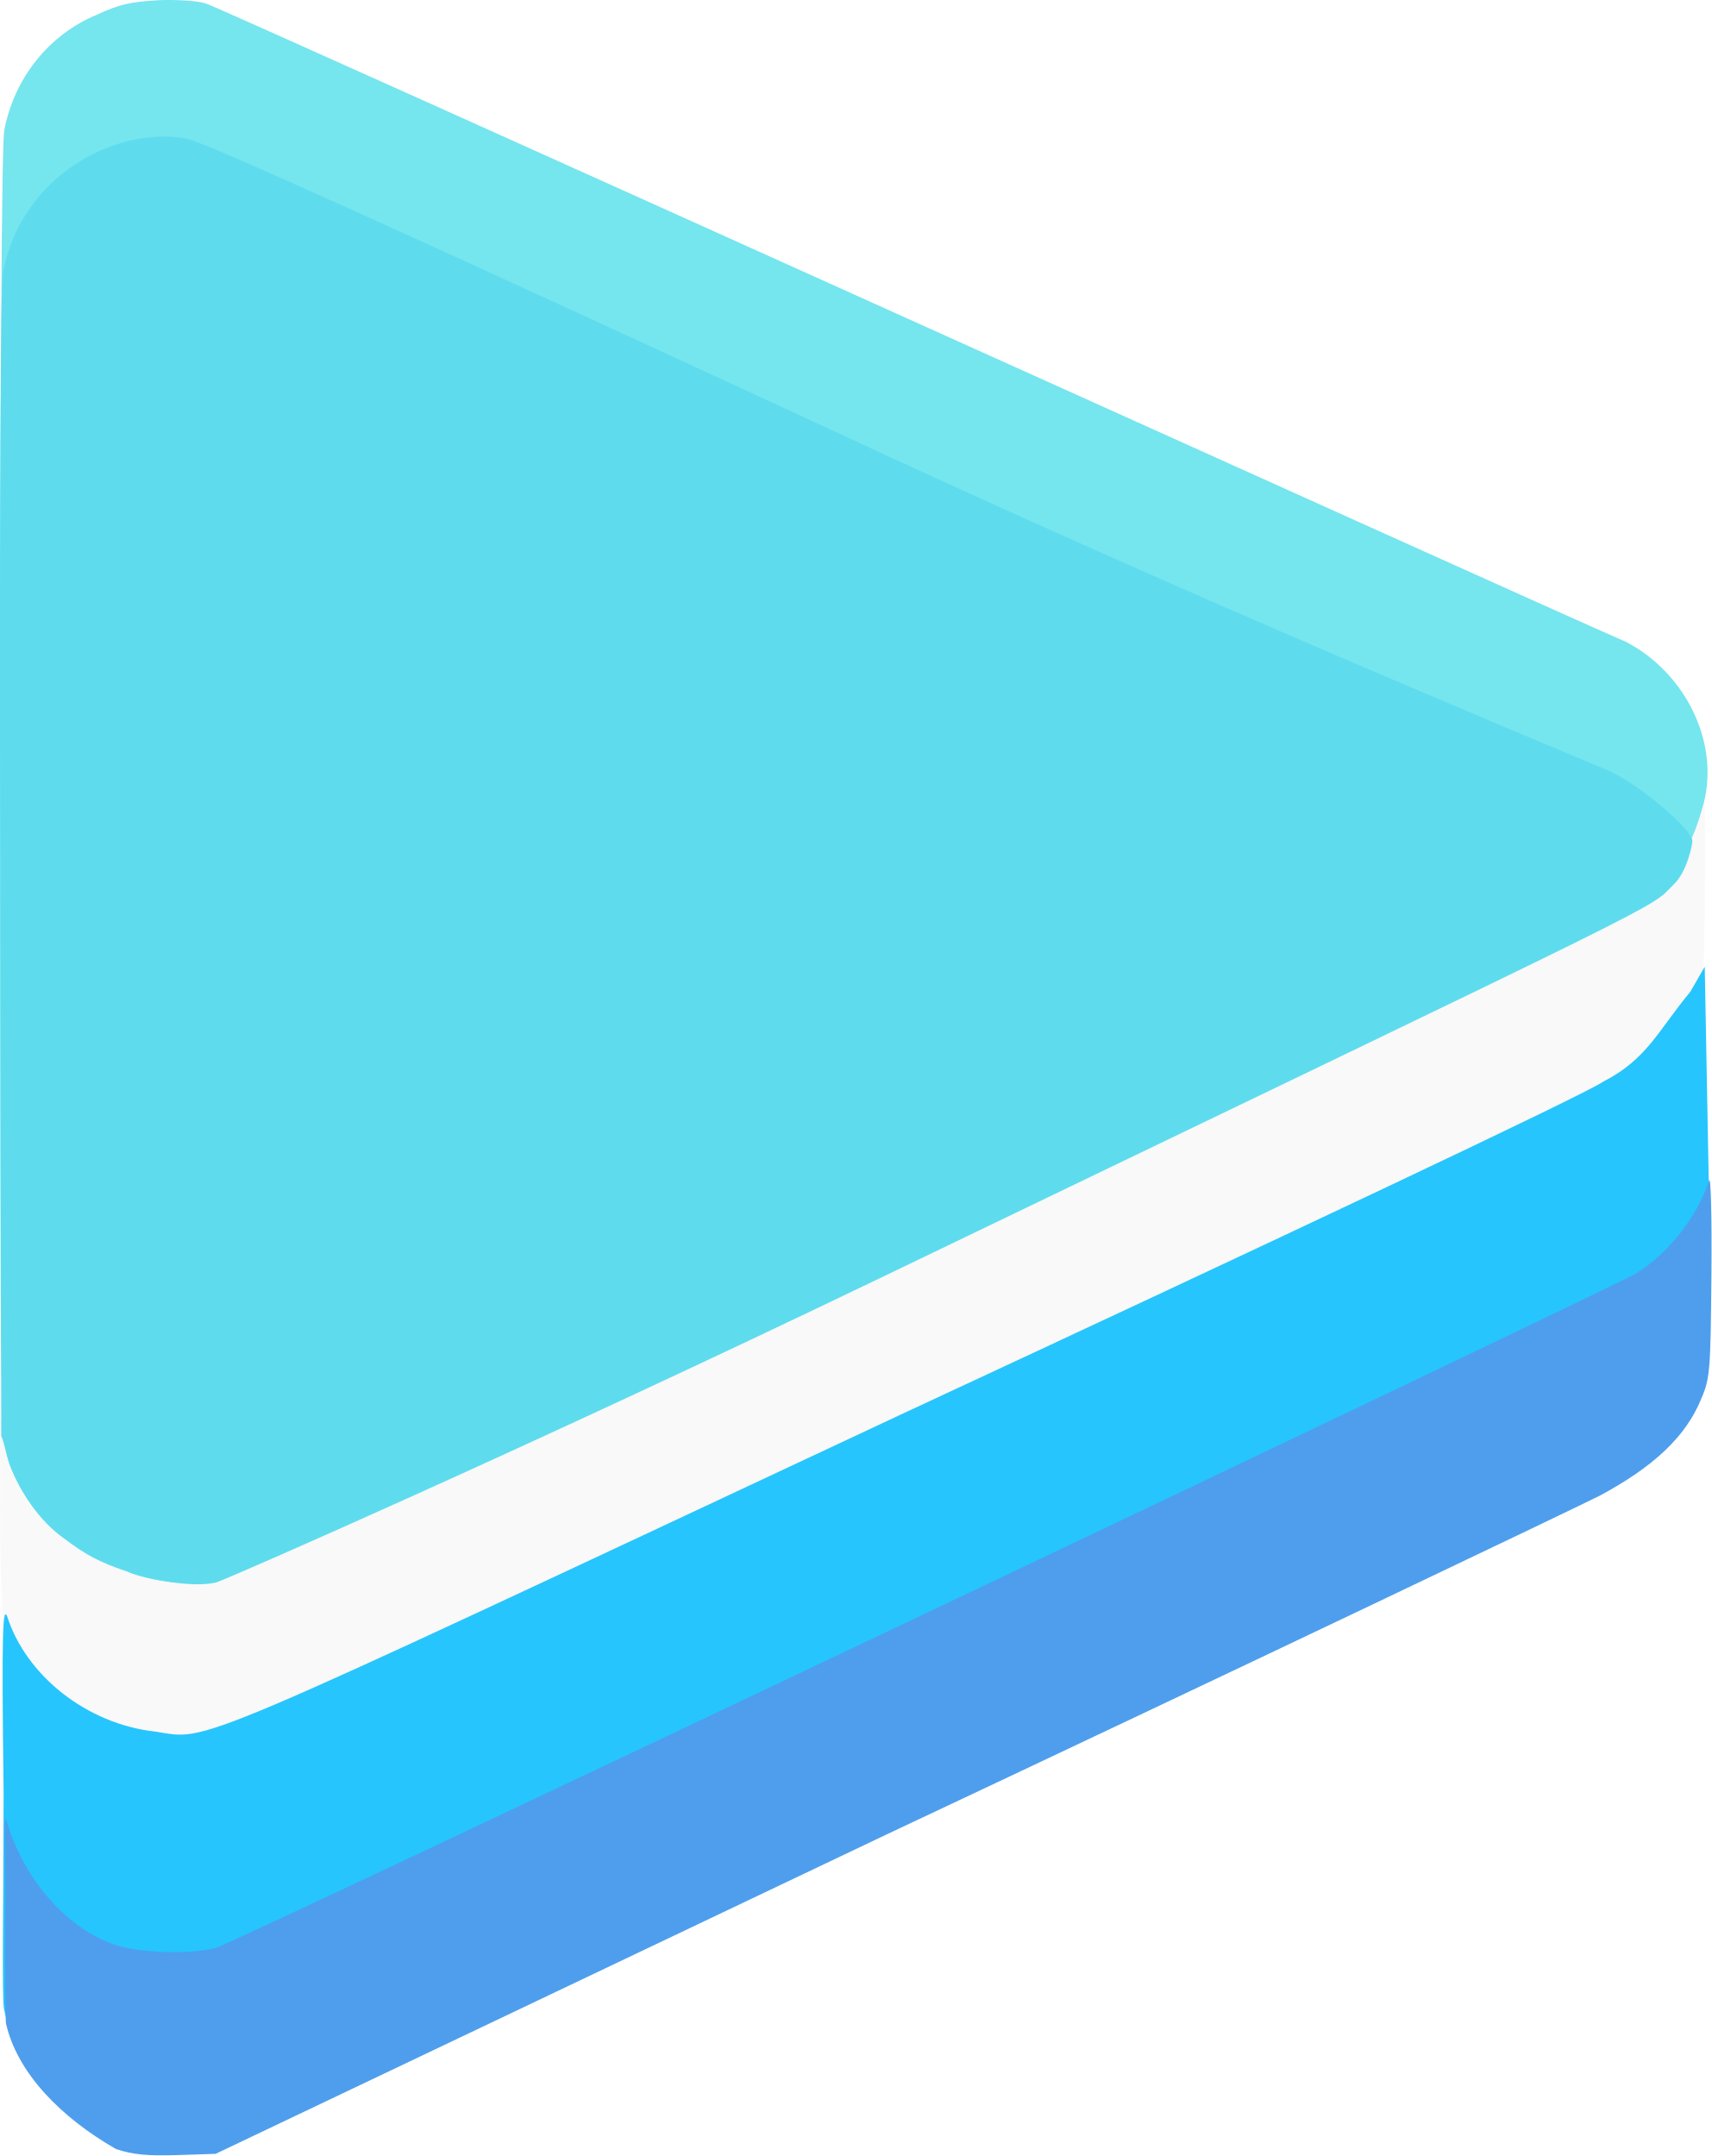
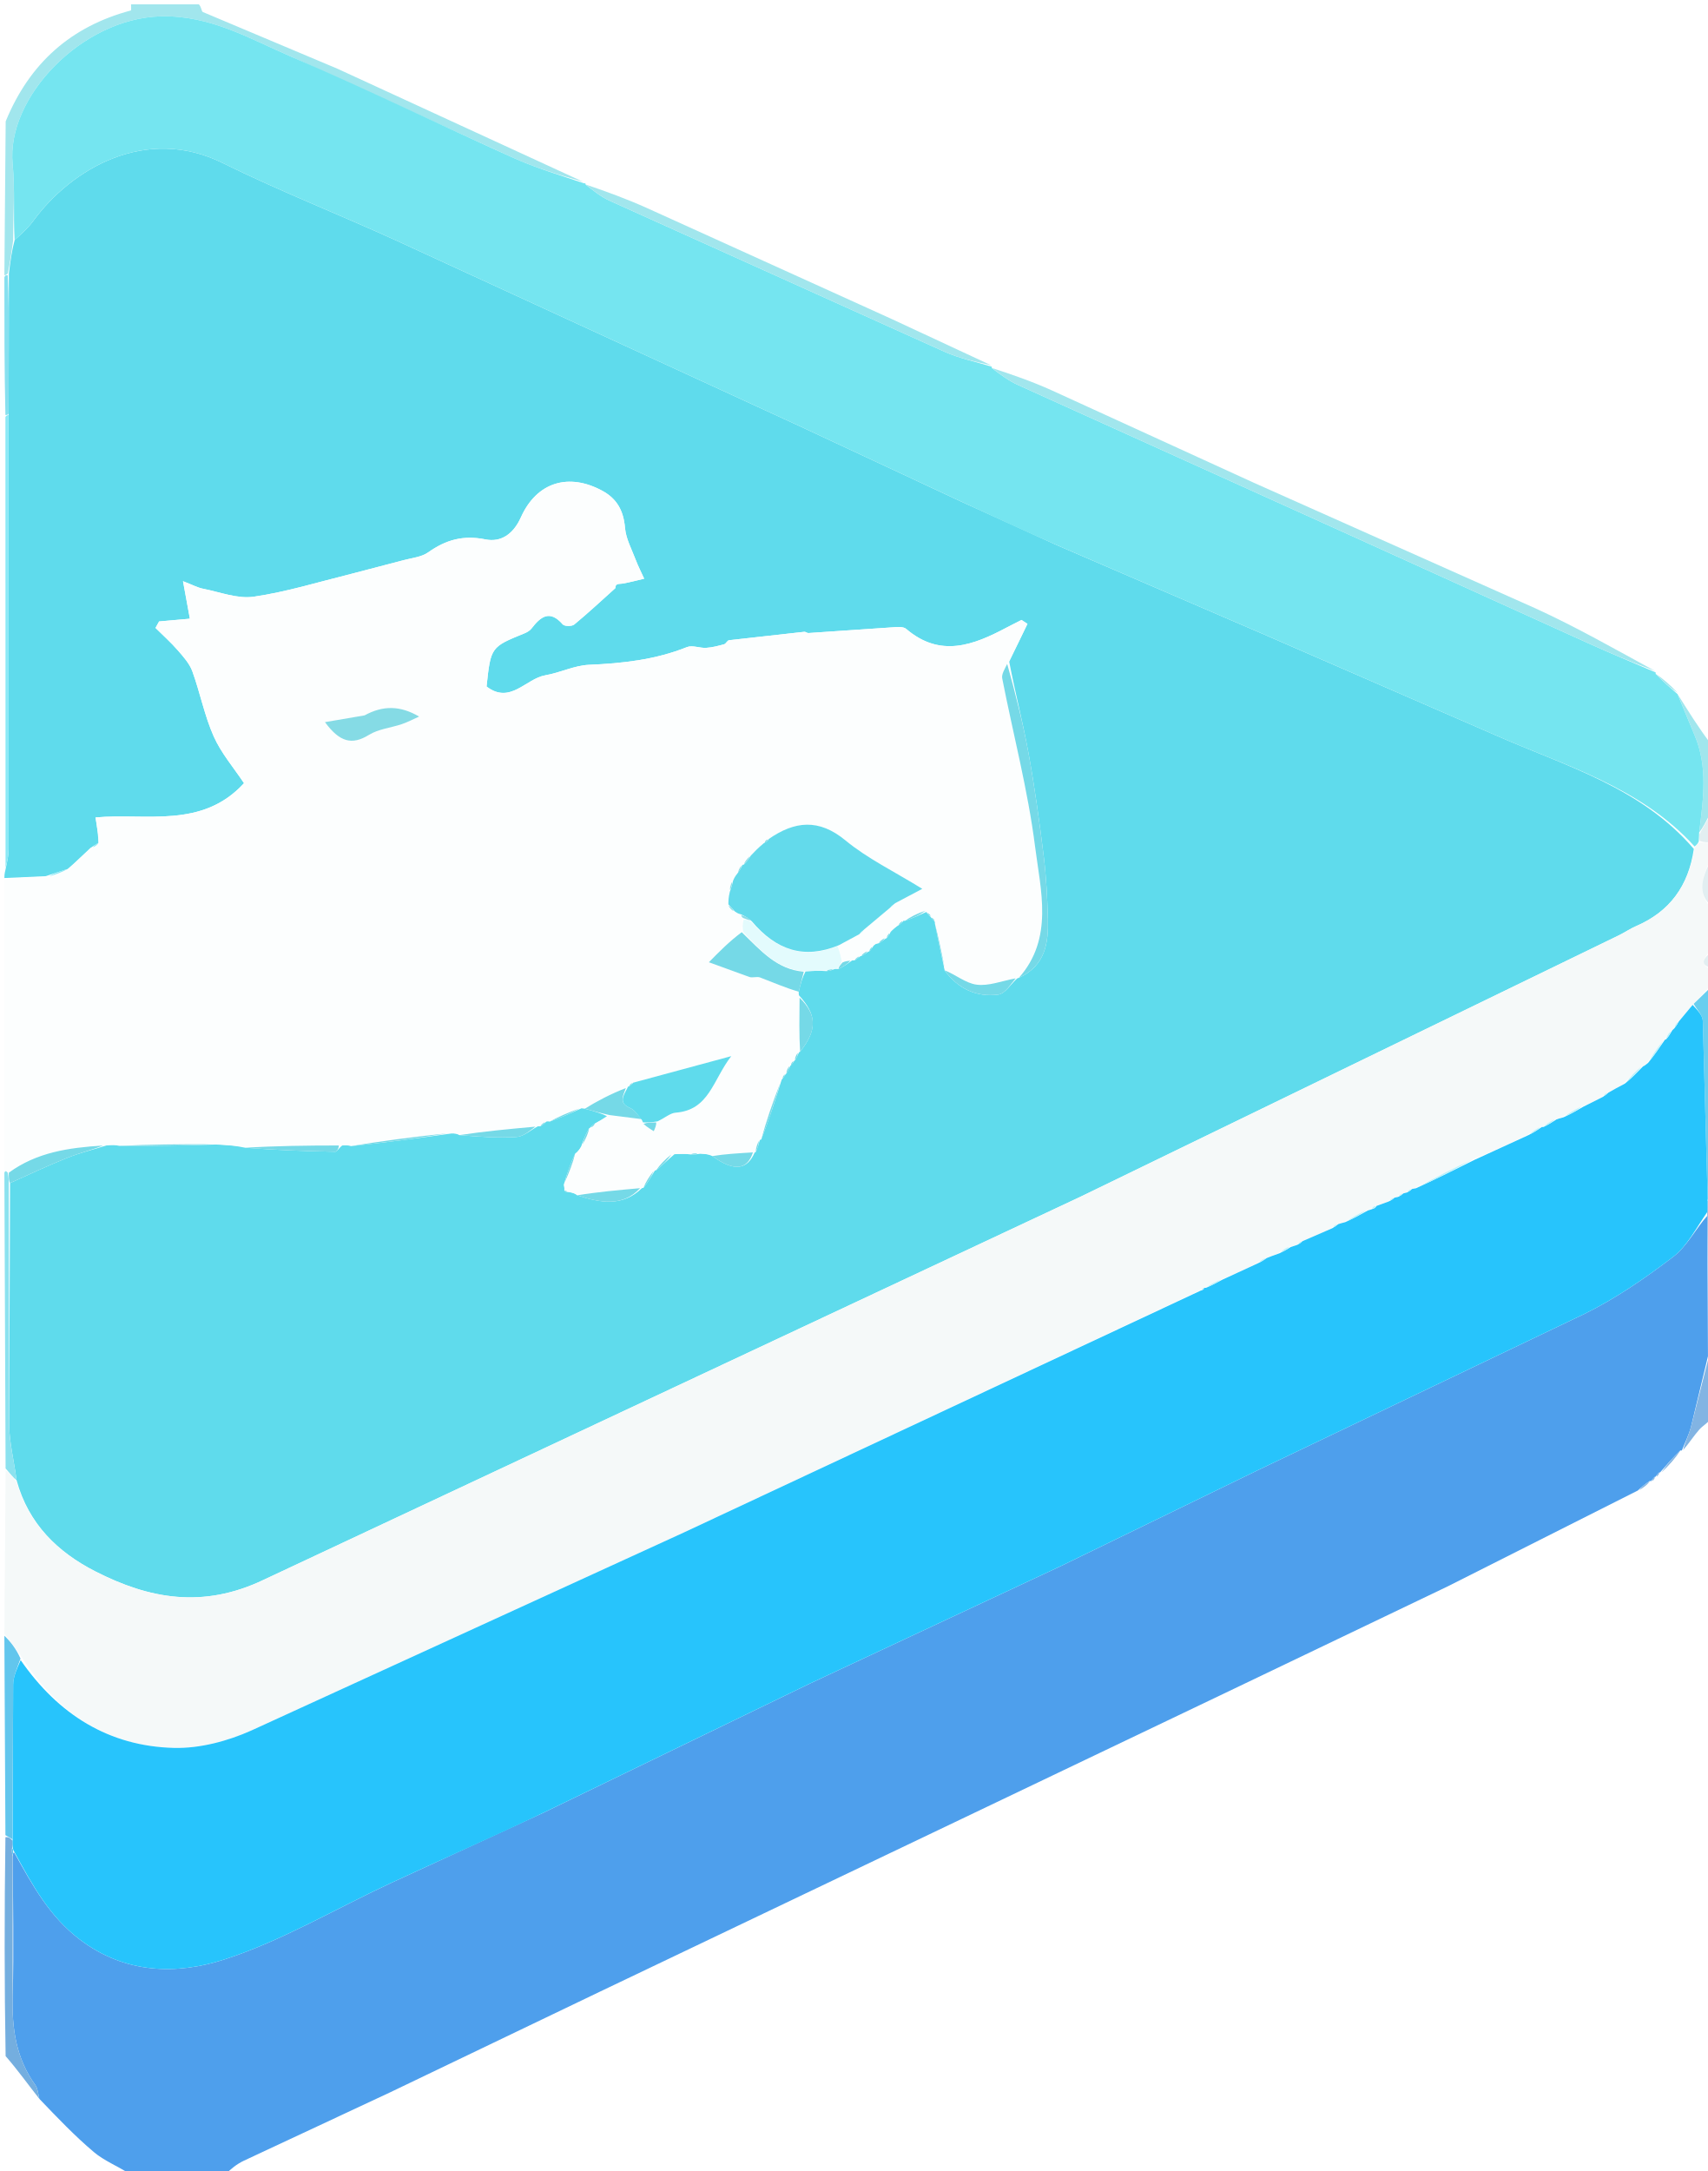
- <svg xmlns="http://www.w3.org/2000/svg" version="1.1" viewBox="0 0 131.4 165.5">
-   <g transform="translate(-14.11 .6917)">
-     <g transform="translate(0,-574)">
-       <g transform="matrix(.31 0 0 .31 1799 678)">
-         <g transform="translate(-1440,-281)">
-           <g transform="matrix(.9878 0 0 1 -55.04 -3.76)">
-             <path transform="translate(1440,281)" d="m-5723 101c-16.12-5.5-28.24-18-31.35-33-0.545-2.8-0.969-16-0.949-28l0.033-23 1.813 5.3c4.136 12 15.12 23 27.24 27 7.17 2.7 19.23 3.6 25.24 2 4.136-1 323.5-151 347.5-164 13.12-6.5 19.43-15.1 23.43-25.1 1.512-4.2 2.404-3.13 2.103 22.1-0.232 25-0.363 27-2.524 31-3.535 7.6-8.783 14-15.12 18-5.658 3.9-342.5 164-352.5 167-6.66 2.4-19.23 2.4-26.24 0.072z" style="fill:#f9f9f9;stroke-width:1.001" />
-             <path d="m-4284 336c-14.17-4.72-25.22-14.8-29.24-27.6-2.02-6.33-2.02-9-2.02-165 0-103 0.364-160 1.005-164 2.422-12.9 11.16-23.8 23.22-28.7 5.558-2.58 8.382-3.18 15.18-3.59 4.844-0.218 10.05 0.127 12.16 0.805 3.738 1.08 343.7 153 355.8 158 15.18 7.68 24.22 25.7 19.2 41.5-4.542 15.8-11.16 20.8-38.39 34.7-88.84 41.7-330.6 155-333.7 156-8.341 2.29-20-0.436-23.22-2.17z" style="fill:#75e5ee;stroke-width:1" />
-             <path d="m-4315 302.4-0.271-141c-0.181-92 0.081-143 0.744-147 3.211-17 17.06-30 34.11-33 4.626-0.73 8.338-0.72 12.04 0.039 4.214 0.77 54.28 23 176.6 79 94.42 43 176.6 75.9 180.6 77.9 6.833 3.2 20.07 14 20.07 17 0 0.88-1.344 7.53-4.565 10.6-6.933 6.7 6.462-0.148-199.7 97.9-88.4 42-162.5 74-165.6 75-5.528 1.5-17.17-0.544-22.79-2.818-6.572-2.12-9.983-3.91-15.15-7.8-6.864-4.55-11.54-12.43-13.85-18.1-0.988-2.557-1.267-5.186-2.319-7.721z" style="fill:#5edcee;stroke-width:1.002" />
-             <path d="m-4283 477c-16.2-5.4-28.3-17.7-31.3-32.4-0.565-2.94-0.147-24.89-0.107-53.39-0.54-41.33-0.196-46.2 0.869-43.97 4.74 14.7 19.93 26.67 37.03 28.57 14.1 2.06 4.44 5.99 187-78.5 91.9-42.2 172-79.5 176-82.4 11.1-5.59 13.8-12.7 21.9-22.3l3.6-6.19 0.965 51c0.966 51-0.323 52-2.52 55.9-3.53 7.46-8.78 13.7-15.1 17.7-5.65 3.83-342 161-352 164-6.66 2.36-19.2 2.36-26.2 0.071z" style="fill:#26c5fd;stroke-width:.995" />
-             <path d="m-4314 418.3c0.061-20-0.543-23.3 0.678-19.3 4.07 13 14.5 25.9 27.7 29.9 6.41 1.8 18.3 2.1 24.4 0.48 5.09-1.4 349-163 356-167 8.24-5.1 15.3-14 18.3-23 0.448-1.4 0.712 9 0.59 23-0.204 24-0.346 26-2.54 31-3.87 9.5-12.2 17-25.4 24-6.01 3-86.5 41-179 84l-168 79-9.67 0.31c-7.33 0.24-11.2-0.12-15.3-1.5-13.7-7.74-24.8-18.8-27.6-31.2-0.298-10.19-0.165-20.8-0.158-29.69z" style="fill:#4e9eed;stroke-width:1.01" />
-           </g>
-         </g>
-       </g>
-     </g>
-   </g>
+ <svg xmlns="http://www.w3.org/2000/svg" width="100%" viewBox="0 0 391 497" height="150">
+   <path fill="#5fdbec" d="M1 201c0-.444 0-.889.272-1.981.423-1.958.706-3.267.706-4.576l-.004-99.9.034-16.906.031-15.033c.336-2.796.655-5.192 1.315-7.646 1.657-1.492 3.124-2.817 4.266-4.379 8.72-11.929 25.758-21.95 43.293-13.292 13.091 6.464 26.736 11.797 40.025 17.87l92.269 42.457 36.888 17.228 21.735 9.897 47.45 20.453 52.951 23.048c16.016 7.082 33.354 11.872 45.563 26.101-1.245 8.553-5.564 14.369-13.214 17.671-1.369.591-2.616 1.46-3.961 2.115l-123.109 59.775-187.19 87.782c-13.891 6.619-26.17 4.361-38.567-1.987-8.48-4.342-15.192-10.778-17.954-20.825-.582-4.498-1.655-8.571-1.697-12.654l.2-55.382c4.577-2.06 8.814-4.062 13.157-5.796 2.773-1.107 5.703-1.818 8.926-2.816 1.119-.125 1.874-.14 2.959.091 7.438.074 14.547-.099 22.094-.306 2.478.113 4.517.26 6.727.737 6.976.546 13.782.789 20.589.919.414.008.845-.879 1.598-1.432.78-.082 1.231-.083 2.005.143 7.773-.787 15.223-1.8 22.993-2.891.755-.03 1.189.018 1.817.37 4.5.385 8.822.695 13.107.426 1.619-.102 3.154-1.543 4.854-2.436.126-.062.399.007.707-.073.602-.374.897-.669 1.279-1.047.087-.083.323-.03.742.045 2.676-.953 4.932-1.982 7.299-3.071.11-.061.332.059.731.114 2.023.536 3.647 1.018 5.083 1.704a23.32 23.32 0 0 1-2.829 1.705c-.529.369-.776.659-.999.907.024-.043.101.018-.243.134-.829 1.388-1.314 2.659-1.848 4.2-.374.693-.7 1.116-1.363 1.618-1.118 2.36-1.899 4.642-2.624 7.167.148.567.18.897.153 1.427.267.201.531.206 1.131.247.77.148 1.204.26 1.794.712 5.338 1.771 10.446 2.658 14.851-1.659.015.019-.027-.003.33-.047 1.103-1.371 1.849-2.698 2.608-3.973.014.052-.043-.039.296-.057 1.496-1.199 2.653-2.381 4.197-3.666 1.454-.108 2.521-.113 3.751.058.713.07 1.263-.035 2.187-.18 1.116.046 1.858.132 2.726.542 4.944 3.604 7.991 3.21 9.719-.875.043.036-.044.109.245-.075.49-1.045.691-1.906.903-2.73.012.038-.036-.026.325-.107 1.766-4.455 3.171-8.828 4.576-13.372a.93.93 0 0 1 .359-.62c.36-.438.514-.731.66-.984-.008.039-.08.005.19-.144.464-.709.659-1.27.893-1.802.04.028-.054.004.169-.12.389-.415.554-.707.706-.958-.012.04-.077-.012.2-.152.465-.706.652-1.272.88-1.795.042.043-.07 0 .267-.151 3.981-5.009 3.839-8.49-.263-12.912-.084-.136-.102-.455-.048-.827.421-1.775.787-3.179 1.563-4.666 1.801-.128 3.191-.172 4.766-.045.734-.038 1.282-.246 1.965-.51.134-.057.422-.015.807.031 1.267-.609 2.148-1.264 3.146-1.986.117-.068.38-.009.677-.076.581-.344.865-.62 1.137-.854-.012.042-.045-.04.266-.043.76-.38 1.209-.755 1.685-1.093.027.039-.059.078.196-.043.438-.443.62-.764.928-1.259.346-.369.603-.486 1.206-.545.745-.416 1.18-.809 1.646-1.166.03.036-.052.081.209-.062.428-.496.595-.848.87-1.419a8.53 8.53 0 0 1 1.865-1.534 3.84 3.84 0 0 0 1.033-.95c-.033-.004-.027-.07.344-.005 1.897-.649 3.423-1.363 4.966-2.06.017.017.027.064.112.309.358.448.632.649.867.874-.038.023-.023-.065.072.172.357.449.618.66.844.881-.036.009.017-.042-.003.405.728 3.794 1.476 7.14 2.189 10.453-.034-.034.047-.085.013.288 3.157 4.32 7.417 6.199 12.321 5.567 1.585-.204 2.903-2.485 4.379-3.763.036.053-.064-.027.295-.043 6.104-2.801 6.832-8.016 6.682-13.499-.131-4.796-.372-9.609-.958-14.367-.969-7.862-2.052-15.723-3.466-23.515-1.262-6.953-3.037-13.812-4.433-21.018l4.177-8.672-1.363-.891-3.374 1.724c-7.62 4.048-15.216 7.013-23.041.316-.686-.587-2.16-.41-3.253-.342l-19.118 1.3c-.307.021-.643-.316-.943-.284l-17.231 1.928c-.406.049-.698.81-1.128.927-1.348.367-2.728.737-4.113.818-1.464.086-3.152-.667-4.388-.171-7.229 2.896-14.735 3.725-22.438 4.054-3.35.143-6.607 1.817-9.974 2.394-4.51.773-8.045 6.741-13.474 2.572.966-9.044.97-9.035 8.676-12.17.6-.244 1.243-.621 1.626-1.121 2.087-2.725 4.178-4.345 7.139-.93.4.462 2.089.483 2.627.038 3.228-2.668 6.294-5.533 9.414-8.331 0-1.151.829-.914 1.597-1.041 1.685-.279 3.339-.742 5.006-1.13-.652-1.439-1.38-2.849-1.939-4.323-.913-2.407-2.232-4.811-2.446-7.297-.332-3.868-1.793-6.648-5.175-8.489-7.715-4.198-15.031-2.035-18.668 6.075-1.727 3.851-4.576 5.761-8.115 5.041-5.06-1.028-9.067.094-13.102 2.965-1.529 1.088-3.72 1.274-5.631 1.791l-12.016 3.143c-7.413 1.839-14.767 4.119-22.291 5.223-3.709.544-7.753-1.073-11.623-1.83-1.201-.235-2.327-.858-4.577-1.723l1.574 8.588-7.045.624-.825 1.481c1.716 1.705 3.531 3.323 5.115 5.143 1.279 1.468 2.682 3.032 3.327 4.809 1.781 4.909 2.774 10.138 4.884 14.883 1.71 3.845 4.587 7.17 6.939 10.714-9.617 10.506-22.421 6.794-33.992 7.842.4 2.588.648 4.194.635 5.842-.669.358-1.076.674-1.805 1.137-1.841 1.705-3.36 3.262-5.237 4.829-1.757.521-3.157 1.033-4.996 1.637L1 201z" />
+   <path fill="#fcfefe" d="M27.013 262.069l-3.046.064c-8.23.597-15.548 1.646-22.201 5.93-.425-.044-.595-.053-.766-.063v-66.531c3.01-.578 6.02-.688 9.807-.76 2.19-.567 3.602-1.172 5.015-1.776 1.519-1.558 3.039-3.115 5.164-4.81.998-.487 1.39-.838 1.782-1.189l-.896-5.8c11.572-1.048 24.376 2.664 33.993-7.842-2.352-3.544-5.229-6.869-6.939-10.714-2.11-4.745-3.103-9.974-4.884-14.883-.645-1.777-2.048-3.341-3.327-4.809-1.585-1.819-3.4-3.437-5.115-5.143l.825-1.481 7.045-.624-1.574-8.588c2.25.864 3.376 1.488 4.577 1.723 3.869.757 7.914 2.374 11.623 1.83 7.524-1.103 14.878-3.383 22.291-5.223l12.016-3.143c1.911-.516 4.102-.702 5.631-1.791 4.034-2.871 8.042-3.993 13.102-2.965 3.54.719 6.388-1.19 8.115-5.041 3.638-8.11 10.953-10.273 18.668-6.075 3.382 1.84 4.843 4.621 5.175 8.489.213 2.486 1.533 4.89 2.446 7.297.559 1.474 1.287 2.884 1.939 4.323-1.667.388-3.321.851-5.006 1.13-.768.127-1.597-.11-1.597 1.041-3.12 2.799-6.186 5.663-9.414 8.331-.538.445-2.227.424-2.627-.038-2.961-3.414-5.052-1.794-7.139.93-.383.499-1.026.876-1.626 1.121-7.706 3.135-7.71 3.126-8.676 12.17 5.429 4.169 8.964-1.799 13.474-2.572 3.368-.577 6.624-2.251 9.974-2.394 7.703-.329 15.209-1.158 22.438-4.054 1.237-.495 2.924.258 4.388.171 1.385-.082 2.765-.451 4.113-.818.43-.117.722-.878 1.128-.927l17.231-1.928c.301-.032.636.304.943.284l19.118-1.3c1.093-.068 2.567-.245 3.253.342 7.825 6.697 15.421 3.732 23.041-.316 1.115-.593 2.249-1.15 3.374-1.724l1.363.891c-1.341 2.789-2.682 5.578-4.484 8.863-.76 1.544-1.481 2.675-1.295 3.627 2.508 12.814 5.873 25.51 7.512 38.427 1.287 10.143 4.313 21.1-4.093 30.169 0 0 .1.08-.3.121-3.274.558-6.241 1.763-8.995 1.391-2.554-.345-4.881-2.374-7.308-3.662 0 0-.081.052-.053-.294-.702-3.738-1.433-7.129-2.163-10.521 0 0-.052.051-.094-.208a3.23 3.23 0 0 0-.862-.868s-.015.088-.046-.193c-.315-.474-.599-.668-.883-.861 0 0-.01-.047-.25-.302-1.865.575-3.489 1.404-5.113 2.233 0 0-.006.066-.261.141-.515.367-.775.66-1.035.952-.489.414-.978.828-1.826 1.619-.532.719-.705 1.062-.878 1.404 0 0 .082-.045-.246-.045-.771.385-1.215.769-1.658 1.153-.293.037-.55.153-1.146.654a6.55 6.55 0 0 0-.933 1.248s.086-.039-.244-.058c-.784.346-1.239.711-1.694 1.077 0 0 .033.082-.247.111-.567.303-.855.577-1.142.851a1.98 1.98 0 0 0-.712.021c-.887.137-1.325.193-1.91-.095-.461-1.29-.775-2.235-.845-3.373 1.722-.967 3.199-1.742 4.944-2.598.507-.36.745-.639 1.185-1.168 1.979-1.751 3.755-3.251 5.803-4.827.517-.349.763-.623 1.253-1.142 1.786-1.041 3.328-1.837 5.939-3.186-6.523-4.031-12.555-6.928-17.562-11.065-6.159-5.088-11.651-4.443-17.825-.264-.521.254-.728.5-1.117.958-1.09 1.009-1.914 1.878-2.998 2.888-.732.756-1.203 1.372-1.663 1.998.011.011-.011-.01-.261.152-.492.694-.735 1.226-1.164 1.941-.378.664-.569 1.145-.991 1.851-.375.84-.519 1.454-.739 2.444a30.68 30.68 0 0 0-.048 2.969c.437.708.854 1.107 1.518 1.6.59.179.932.263 1.36.557.086.209.285.616.296.989.017 1.121.022 1.869-.318 2.635-2.679 2.397-5.012 4.776-7.346 7.154l9.266 3.371c.748.253 1.731-.161 2.459.117 2.961 1.128 5.866 2.406 8.791 3.629a4.99 4.99 0 0 0 .158.861c.05 4.58-.04 8.619-.129 12.658 0 0 .111.043-.184.162-.498.671-.701 1.222-.904 1.773 0 0 .065.052-.171.106-.384.365-.533.677-.682.989 0 0 .094.024-.193.166-.497.688-.706 1.235-.915 1.782 0 0 .072.034-.16.104-.363.387-.495.704-.626 1.021a38.78 38.78 0 0 1-.393.75l-4.698 13.179s.048.063-.191.262c-.481 1.025-.723 1.851-.966 2.677 0 0 .087-.072-.331-.041l-9.469.483-2.926-.301a17.44 17.44 0 0 0-2.025.088l-3.922.069c-1.882 1.282-3.042 2.507-4.202 3.732 0 0 .057.09-.231.201-1.089 1.359-1.89 2.607-2.691 3.854 0 0 .042.022-.393.05l-14.587 1.273a51.19 51.19 0 0 1-1.823-.505l-.949-.31c.029-.336-.003-.665.089-1.477l2.722-7.001c.326-.423.651-.846 1.297-1.743a75.53 75.53 0 0 0 1.92-4.113s-.077-.061.178-.098c.504-.327.753-.616 1.003-.906.786-.474 1.572-.948 2.945-1.669 2.908.079 5.228.404 7.602.929.053.2.27.552.362.875.844.774 1.595 1.226 2.346 1.678.301-.669.601-1.339 1.187-2.252 1.459-.849 2.599-1.894 3.812-1.986 7.722-.585 8.502-7.468 12.742-12.939l-22.719 6.148c-.467.346-.675.62-.901.863-.018-.032-.088-.054-.447-.04-3.528 1.678-6.697 3.343-9.866 5.008 0 0-.221-.121-.729-.055-2.779 1.041-5.05 2.016-7.321 2.992 0 0-.236-.053-.624.121-.687.462-.987.749-1.286 1.036 0 0-.272-.069-.825.006l-17.728 1.692-2.04-.201-22.899 2.8c-.451 0-.902 0-2.122-.005l-21.917.272-6.965-.502-22.015.154m56.039-98.153l-8.654 1.401c3.353 4.568 6.169 5.331 10.08 2.911 2.18-1.349 5.022-1.605 7.529-2.459 1.356-.462 2.636-1.144 3.95-1.727-4.337-2.533-8.251-2.585-12.906-.125z" />
+   <path fill="#4e9fec" d="M374.973 341.22l-43.492 21.928-49.92 23.911-61.385 29.332-83.024 39.649-47.807 22.941-33.507 15.66c-1.58.745-2.987 1.858-4.155 3.08-7.036.279-14.39.279-21.889-.009-2.892-1.852-5.947-3.05-8.32-5.056-4.361-3.685-8.32-7.845-12.463-12.172-.308-1.311-.378-2.416-.927-3.176-4.413-6.113-5.392-12.954-5.183-20.33.302-10.65.033-21.316.041-32.256.051-.469.07-.657.337-.602 4.19 7.521 8.046 14.623 15.007 19.901 10.42 7.902 22.21 8.079 33.144 4.533 13.127-4.257 25.273-11.519 37.884-17.393l35.146-16.199 60.868-29.507 57.515-26.924L287.91 336.6l74.843-35.812c7.175-3.531 13.9-8.178 20.279-13.038 3.237-2.467 5.243-6.548 7.85-9.423l.15 32.145-3.888 16.178c-.494 1.867-1.393 3.626-2.107 5.435 0 0-.014-.069-.331-.043-1.765 1.702-3.212 3.379-4.66 5.055 0 0-.031-.063-.246.025a4.52 4.52 0 0 0-.779.965s-.006-.07-.22.029c-.401.393-.589.688-.776.983 0 0 .046-.063-.294-.08-1.146.723-1.953 1.463-2.759 2.203z" />
+   <path fill="#f5f9f9" d="M3.782 339.293c2.778 9.627 9.49 16.063 17.97 20.405 12.397 6.348 24.676 8.606 38.567 1.987l187.19-87.782 123.109-59.775c1.345-.655 2.592-1.524 3.961-2.115 7.65-3.302 11.969-9.118 13.405-17.841.437-.771.69-.995 1.2-1.299 1.109-.011 1.962.058 2.815.127 0 1.067 0 2.133-.375 3.717-1.979 4.235-3.195 7.925.375 11.283 0 3.031 0 6.061-.328 9.63-2.276 2.186-2.105 3.472.328 4.37 0 1.067 0 2.133-.363 3.64l-4.114 4.402c-1.209 1.418-2.185 2.607-3.399 3.885-.474.519-.71.947-1.007 1.55a.95.95 0 0 1-.605.529c-.668.753-1.033 1.434-1.45 2.078-.053-.036.069.003-.254.116-1.433 1.747-2.544 3.381-3.775 5.207-.322.429-.567.601-1.205.711-1.528 1.25-2.709 2.498-4.125 3.956-1.316.828-2.397 1.446-3.739 2.089-.509.26-.756.496-1.229.959-1.578.904-2.93 1.58-4.636 2.182-1.643.712-2.932 1.499-4.459 2.429-.585.272-.933.4-1.623.48-1.233.564-2.124 1.176-3.015 1.787-.001-.001 0 .002-.327-.022-1.142.545-1.956 1.114-3.076 1.865-4.22 2.019-8.135 3.855-12.435 5.587-4.651 2.092-8.917 4.287-13.345 6.58-.162.097-.531.176-.796.195-.522.25-.779.48-1.199.809-.163.098-.532.186-.795.206-.523.245-.784.469-1.211.789-.167.095-.542.175-.802.189-.518.233-.776.453-1.3.836-1.039.458-1.812.751-2.822 1.063-.553.122-.787.322-1.124.745-.189.124-.614.278-.987.238-1.882.823-3.389 1.685-5.137 2.683-.587.252-.935.368-1.559.498-.547.252-.817.491-1.349.94a110.83 110.83 0 0 1-6.778 2.958c-.494.252-.736.477-1.205.843-.564.252-.9.364-1.561.378-.978.372-1.632.841-2.548 1.497a17.43 17.43 0 0 1-2.936 1.123c-.766.33-1.234.661-1.992 1.181-2.803 1.379-5.317 2.57-8.178 3.74-1.454.585-2.56 1.191-3.714 1.859-.049.062-.205.079-.319.099s-.469.301-.791.518l-118.25 55.475-98.891 45.272c-5.442 2.439-11.81 4.138-17.697 3.997-14.97-.358-26.541-7.673-34.78-20.572-1.384-2.092-2.74-3.831-4.096-5.57l.281-37.369c1.021.683 1.761 1.673 2.501 2.662z" />
+   <path fill="#a1e6ed" d="M45.533 1c.607.604.576 1.609.913 1.752l30.827 12.987 56.261 25.892c-5.506-1.582-10.909-3.206-16.012-5.497L66.839 13.047c-9.604-4.132-18.622-9.596-30.055-9.305C18.799 4.2 1.376 22.26 2.892 37.57c.571 5.763.111 11.627.121 17.445-.319 2.396-.638 4.792-1.23 7.586C1.34 62.999 1.17 63 1 63l.301-35.217c5.485-13.364 14.96-21.735 28.66-25.388.128-.034.031-.911.039-1.395h15.533z" />
+   <path fill="#74aedf" d="M9.01 480.483c-2.468-3.119-4.952-6.603-7.723-9.785C1 454.312 1 437.625 1.241 420.583c.696-.076 1.151.202 1.644.809.04.773.042 1.216-.138 1.813-.067.701.047 1.249.162 1.797L2.9 456.977c-.209 7.376.77 14.216 5.183 20.33.549.76.62 1.866.927 3.176z" />
+   <path fill="#8ae9f6" d="M1.958 95.012l.02 99.431c0 1.309-.283 2.619-.706 4.243L1.24 95.471c.24-.466.719-.46.719-.46z" />
+   <path fill="#62c6ed" d="M2.847 421.063l-1.606-.948L1 374.469c1.356 1.27 2.712 3.009 3.702 5.229-.827 2.296-1.666 4.105-1.69 5.926l-.166 35.439z" />
+   <path fill="#68ceef" d="M387.756 229.812l3.88-3.772c.363 15.981.363 32.002.105 48.476-.431.443-.603.433-.784-.028l-1.109-40.772c-.048-1.325-1.364-2.603-2.092-3.903z" />
+   <path fill="#8be2ef" d="M3.798 338.873c-.756-.569-1.496-1.558-2.517-2.71L1 268.469c.171-.459.341-.45.763-.043.248 1.126.245 1.854.241 2.583l.096 55.21c.042 4.084 1.115 8.156 1.697 12.654z" />
+   <path fill="#a1e6ed" d="M384.083 158.9c2.442 3.914 4.883 7.828 7.621 11.421.296 4.701.296 9.723.047 15.427-1.07 2.216-1.891 3.751-2.736 4.845.971-7.787 2.01-15.129-1.055-22.291l-3.878-9.401z" />
+   <path fill="#82b4e3" d="M385.36 331.947c.392-1.672 1.291-3.432 1.785-5.298l4.127-16.187c.25-.451.729-.462.729-.462v14.534c-1.004 1.22-2.16 1.84-2.976 2.76-1.238 1.396-2.239 3.001-3.664 4.653z" />
+   <path fill="#86e0ef" d="M1.974 94.542c-.016.47-.495.463-.734.461C1 84.646 1 74.292 1 63.469c.17-.469.34-.47.766-.468.251 4.88.247 9.757.242 14.635l-.034 16.906z" />
+   <path fill="#6ea6d8" d="M392 309.531c0 .469-.479.48-.718.489l-.378-32.055a74.12 74.12 0 0 1 .061-3.027l.776.046.259 34.547z" />
+   <path d="M392 207.542c-3.569-2.899-2.354-6.59-.375-10.424.375 3.244.375 6.605.375 10.424zm-2.961-16.509l2.712-4.818c.249 1.827.249 3.869.249 6.348-.853.369-1.706.3-2.817-.01-.22-.667-.182-1.094-.144-1.52zM392 221.6c-2.433-.498-2.604-1.784-.328-3.516.328.983.328 2.049.328 3.516z" fill="#e2eef1" />
+   <path fill="#75e5f0" d="M389.015 190.592l-.088 2.04c-.251.545-.504.77-.948 1.164-12.393-13.684-29.731-18.474-45.747-25.555l-52.951-23.048-47.45-20.453c-7.298-3.178-14.515-6.544-21.735-9.897l-36.888-17.228-92.269-42.457c-13.29-6.074-26.934-11.406-40.025-17.87C33.378 28.628 16.34 38.65 7.62 50.579c-1.142 1.562-2.609 2.886-4.266 4.379-.351-5.76.109-11.625-.462-17.387C1.376 22.26 18.799 4.2 36.785 3.742c11.432-.291 20.451 5.174 30.055 9.305 17.049 7.335 33.747 15.481 50.682 23.086 5.103 2.292 10.507 3.915 16.171 5.825.398-.019.333.002.398.316 1.847 1.437 3.527 2.787 5.428 3.649l76.779 34.625c3.423 1.528 7.188 2.292 10.794 3.409 0 0-.071.009-.002.32 2.007 1.492 3.847 2.888 5.897 3.819l75.818 34.287 54.923 24.917c5.086 2.298 10.242 4.44 15.366 6.654 0 0-.071.011-.037.328 1.711 1.767 3.388 3.217 5.065 4.667 0 0-.062.008-.05-.021l3.889 9.372c3.064 7.162 2.025 14.505 1.055 22.291z" />
+   <path d="M182.868 227.028c-2.98-.851-5.885-2.129-8.846-3.257-.728-.277-1.711.136-2.459-.117l-9.266-3.371c2.333-2.378 4.667-4.757 7.522-6.881 4.386 4.267 8.075 8.553 14.202 9.044l-1.153 4.582zm50.364-3.143c8.047-9.053 5.021-20.01 3.734-30.153-1.639-12.917-5.004-25.613-7.512-38.427-.186-.953.535-2.083 1.142-3.322 1.856 6.709 3.631 13.569 4.893 20.521 1.414 7.792 2.498 15.652 3.466 23.515.586 4.757.827 9.571.958 14.367.15 5.483-.577 10.699-6.682 13.499z" fill="#75d9e7" />
+   <path fill="#e3fbfd" d="M184.431 222.363c-6.537-.407-10.226-4.694-14.266-8.98-.182-1.021-.187-1.769.072-2.829.774-.071 1.284.17 1.977.69 5.518 6.288 11.862 8.427 19.571 5.344a27.09 27.09 0 0 1 .945 3.414c-.38.983-.762 1.386-1.145 1.79 0 0-.288-.042-.764.017-.92.152-1.364.245-1.808.338l-4.581.216z" />
+   <path d="M2.3 270.836c-.292-.557-.289-1.285-.283-2.376 6.402-4.681 13.72-5.73 21.586-6.217-2.443.98-5.374 1.69-8.147 2.797-4.343 1.734-8.58 3.735-13.157 5.796zm78.055-8.46c7.064-1.179 14.451-2.131 22.255-2.949-7.033 1.149-14.482 2.162-22.255 2.949zm53.529-8.562c2.77-1.719 5.938-3.384 9.404-4.735-.715 1.958-1.659 3.464 1.049 4.609 1.03.435 1.728 1.654 2.577 2.516l-7.36-.934c-2.023-.44-3.647-.921-5.67-1.458zm82.354-31.691c2.46.915 4.787 2.944 7.341 3.289 2.754.372 5.721-.834 8.959-1.444-1.076 1.237-2.393 3.518-3.978 3.722-4.905.632-9.165-1.247-12.321-5.567zm-111.073 37.733c5.532-.844 11.257-1.383 17.408-1.935-1.147.818-2.682 2.26-4.301 2.361-4.285.269-8.606-.042-13.107-.426zm-49.002 2.891c6.879-.421 13.928-.514 21.418-.519.017.558-.414 1.446-.828 1.438-6.808-.13-13.613-.373-20.589-.919zm-28.82-.432c6.726-.317 13.781-.389 21.246-.366-6.699.267-13.808.439-21.246.366zm104.795 11.32c4.562-.755 9.279-1.17 14.416-1.632-3.971 4.289-9.078 3.403-14.416 1.632zm42.139-12.768c1.125-4.163 2.612-8.408 4.337-12.927-1.166 4.099-2.571 8.472-4.337 12.927zm-11.193 3.786c2.892-.475 5.909-.625 9.301-.844-1.31 4.053-4.357 4.447-9.301.844zm20.095-23.885c-.248-3.887-.158-7.926-.124-12.37 3.962 3.88 4.105 7.361.124 12.37zm30.856-29.386c.75 2.944 1.48 6.336 2.217 10.107a187.34 187.34 0 0 1-2.217-10.107zm-88.182 45.389c1.852-1.051 4.123-2.026 6.792-3.006-1.859 1.024-4.116 2.053-6.792 3.006zm5.832 7.311c-.508 2.093-1.354 4.264-2.44 6.679.541-2.038 1.322-4.319 2.44-6.679zm18.538 3.818c.821-1.207 1.982-2.432 3.476-3.609-.823 1.229-1.98 2.41-3.476 3.609zm56.954-57.099c1.254-.894 2.878-1.724 4.726-2.315-1.303.952-2.829 1.666-4.726 2.315z" fill="#75d9e7" />
+   <path fill="#8ae9f6" d="M15.465 198.942c-1.055.595-2.468 1.2-4.219 1.675 1.062-.642 2.462-1.153 4.219-1.675z" />
+   <path d="M147.319 271.93c.444-1.204 1.245-2.452 2.32-3.862-.472 1.165-1.218 2.492-2.32 3.862zm-12.424-13.666c-.189 1.097-.723 2.31-1.528 3.727.213-1.068.699-2.34 1.528-3.727zm57.074-36.426c-.003-.449.38-.852.907-1.49.583-.291 1.022-.347 1.792-.416-.55.643-1.431 1.297-2.698 1.906zm-18.92 41.866c-.047-.643.196-1.469.665-2.531.026.625-.175 1.486-.665 2.531zm-14.878.587c.279-.218.721-.262 1.489-.223-.225.188-.775.293-1.489.223z" fill="#75d9e7" />
+   <path fill="#8ae9f6" d="M22.507 192.976c-.131.309-.524.66-1.2 1 .124-.326.531-.642 1.2-1z" />
+   <path d="M182.031 242.714c-.075-.411.128-.962.584-1.676.067.404-.12.97-.584 1.676zm7.166-20.397c.259-.264.703-.357 1.489-.452-.207.206-.755.414-1.489.452zm12.015-6.38c.133-.361.576-.746 1.318-1.166-.137.357-.572.75-1.318 1.166zm-21.15 29.809c-.06-.397.149-.944.606-1.66.053.391-.142.951-.606 1.66zm17.134-26.868c.143-.362.598-.727 1.356-1.112-.147.356-.595.732-1.356 1.112zm-16.071 24.946c-.075-.188.074-.499.471-.904.083.198-.082.489-.471.904zm-1.913 3.051c-.074-.172.057-.489.429-.914.085.184-.069.477-.429.914zm16.581-27.1c-.01-.207.277-.481.857-.826.008.205-.276.482-.857.826zm-71.96 37.998c-.009-.207.29-.494.89-.872.007.203-.288.498-.89.872zm12.304-.55c.033.211-.217.501-.745.87-.032-.211.215-.501.745-.87zm69.664-45.467c-.031-.22.229-.512.777-.876.03.22-.228.512-.777.876zm-6.723 5.986c-.069-.193.117-.508.553-.954.067.19-.115.511-.553.954zm-69.864 54.934c-.002-.195.428-.052.612.08-.08.126-.345.12-.612-.08zm73.852-57.967c-.088-.199.085-.542.51-1.043.085.194-.083.547-.51 1.043zm9.189-5.659c.199-.052.483.141.836.593-.204.057-.478-.145-.836-.593zm.939 1.046c.178-.035.452.168.802.621-.184.039-.446-.172-.802-.621z" fill="#75d9e7" />
+   <path d="M380.401 337.07c1.093-1.65 2.541-3.327 4.34-5.021-1.094 1.653-2.54 3.324-4.34 5.021zm-5.095 4.069c.473-.659 1.279-1.399 2.455-2.096-.46.7-1.291 1.358-2.455 2.096zm2.995-2.103c-.089-.233.099-.528.535-.92.08.221-.09.54-.535.92zm.993-1.012c-.086-.23.102-.523.54-.911.077.219-.094.534-.54.911z" fill="#82b4e3" />
+   <path d="M378.963 153.63a264.54 264.54 0 0 1-15.235-6.328l-54.923-24.917-75.818-34.287c-2.051-.931-3.891-2.328-5.892-3.855 4.543 1.47 9.233 3.101 13.741 5.138l46.255 21.15 64.471 28.751c9.285 4.248 18.192 9.323 27.402 14.348zM226.938 83.627c-3.454-.785-7.219-1.549-10.642-3.077l-76.779-34.625c-1.901-.863-3.581-2.212-5.425-3.683 4.668 1.566 9.464 3.33 14.113 5.421L204.1 73.006l22.837 10.621zm157.138 74.969c-1.631-1.096-3.308-2.546-5.011-4.348 1.637 1.097 3.301 2.545 5.011 4.348z" fill="#a1e6ed" />
+   <path fill="#63daeb" d="M192.029 216.395c-7.953 3.276-14.298 1.137-19.903-5.479-1.03-.945-1.789-1.283-2.547-1.622-.342-.085-.684-.169-1.336-.634-.698-.794-1.087-1.209-1.477-1.624-.003-.762-.006-1.523.317-2.872.458-1.21.59-1.833.721-2.456.191-.481.382-.962 1.031-1.769.686-.871.914-1.416 1.143-1.96 0 0 .022.021.331-.046.74-.739 1.172-1.411 1.604-2.083.824-.868 1.647-1.737 2.966-2.831.782-.4.99-.642 1.119-.952 5.944-4.099 11.436-4.745 17.595.344 5.007 4.137 11.038 7.033 17.562 11.065l-6.198 3.28c-.757.601-1.012.862-1.266 1.123l-5.788 4.849c-.706.616-.951.884-1.197 1.152l-4.676 2.516z" />
+   <path fill="#5fdbec" d="M146.968 256.405c-.903-1.062-1.601-2.281-2.631-2.716-2.708-1.145-1.764-2.651-.69-4.623.062-.328.132-.305.399-.356a3.53 3.53 0 0 0 .911-.852l22.46-6.077c-4.24 5.47-5.02 12.354-12.742 12.939-1.213.092-2.353 1.137-4.143 1.994-1.509.25-2.402.247-3.295.244 0 0-.216-.353-.27-.552z" />
+   <path fill="#85dbe5" d="M83.458 163.771c4.249-2.315 8.163-2.263 12.5.27-1.314.583-2.595 1.266-3.95 1.727-2.508.854-5.349 1.111-7.529 2.459-3.911 2.42-6.727 1.657-10.08-2.911l9.059-1.546z" />
+   <path fill="#75d9e7" d="M147.33 257.279c.8-.32 1.693-.317 2.917-.322.031.661-.27 1.331-.571 2-.751-.452-1.502-.904-2.346-1.678z" />
+   <path d="M171.652 195.991c-.171.531-.603 1.202-1.355 1.931.152-.559.623-1.174 1.355-1.931zm-1.988 13.513c.673.129 1.431.467 2.277 1.133-.422.087-.932-.153-1.717-.455-.276-.061-.475-.468-.561-.677zm-2.879-2.158c.369.105.758.52 1.209 1.221-.355-.113-.772-.512-1.209-1.221zm.787-5.412c.1.398-.031 1.021-.412 1.857-.106-.403.037-1.017.412-1.857zm2.156-3.793c.022.383-.207.928-.706 1.615-.029-.389.214-.921.706-1.615zm6.038-5.995c.102.231-.107.473-.622.732-.106-.232.101-.477.622-.732z" fill="#8bdce7" />
+   <path fill="#75d9e7" d="M144.698 247.929c.045.196-.17.462-.634.812-.041-.192.167-.466.634-.812z" />
+   <path d="M203.961 207.802c-.017-.185.237-.446.75-.802.013.179-.233.453-.75.802zm-6.988 5.996c-.023-.187.223-.455.726-.82.019.181-.219.46-.726.82z" fill="#e3fbfd" />
+   <path fill="#27c4fc" d="M390.957 274.487l-.098 3.002c-2.585 3.712-4.591 7.793-7.828 10.26-6.378 4.861-13.104 9.508-20.279 13.038L287.91 336.6l-45.069 21.931-57.515 26.924-60.868 29.507c-11.634 5.57-23.453 10.752-35.146 16.199-12.611 5.875-24.757 13.136-37.884 17.393-10.933 3.546-22.723 3.369-33.144-4.533-6.961-5.278-10.817-12.38-15.022-20.108-.264-.449-.334-.861-.334-.861a31.03 31.03 0 0 0-.044-1.659l.128-35.769c.024-1.82.863-3.63 1.718-5.572 8.605 12.417 20.176 19.733 35.145 20.091 5.888.141 12.255-1.558 17.697-3.997l98.891-45.272 118.387-55.4c.713-.2.816-.357.767-.614l.534-.064c1.496-.648 2.615-1.251 3.734-1.853l8.129-3.75c1.057-.514 1.524-.852 1.992-1.19.792-.313 1.584-.626 2.941-1.097 1.233-.582 1.901-1.005 2.569-1.428l1.492-.495c.722-.39.962-.62 1.203-.85l6.8-2.952c.808-.466 1.08-.699 1.352-.933.347-.116.695-.233 1.619-.464 2.109-.964 3.642-1.814 5.174-2.663a14.12 14.12 0 0 1 .855-.276c.758-.231.987-.446 1.119-.766l2.849-1.046c.785-.394 1.041-.621 1.297-.848l.809-.183c.691-.336.949-.568 1.207-.801a44.92 44.92 0 0 0 .798-.199c.685-.346.941-.581 1.197-.815 0 0 .369-.079.903-.167 4.809-2.22 9.083-4.352 13.358-6.484l12.36-5.666c1.442-.728 2.267-1.297 3.093-1.866 0 0-.001-.002.335.003 1.232-.578 2.128-1.161 3.023-1.745.347-.128.694-.256 1.612-.484 1.874-.866 3.177-1.632 4.481-2.399l4.542-2.282c.734-.489.983-.723 1.231-.957 1.081-.618 2.162-1.236 3.808-2.088 1.757-1.467 2.949-2.701 4.141-3.936.291-.107.537-.279 1.174-.814 1.552-1.937 2.667-3.575 3.783-5.214 0 0-.122-.039.216-.101.715-.725 1.092-1.389 1.469-2.053 0 0 .239-.282.543-.55.537-.694.771-1.121 1.005-1.547l3.16-3.795c.961 1.07 2.278 2.349 2.325 3.673l1.109 40.772z" />
+   <path fill="#62c6ed" d="M2.746 423.205c.182-.154.252.258.267.464-.003.394-.022.582-.074 1.051-.147-.267-.261-.814-.194-1.516z" />
+   <path d="M337.162 265.431c-3.889 2.236-8.164 4.368-12.811 6.492a155.06 155.06 0 0 1 12.811-6.492zm43.646-27.231c-.793 1.526-1.909 3.165-3.339 4.909.796-1.528 1.906-3.163 3.339-4.909zm-68.026 38.881c-1.159.889-2.691 1.739-4.56 2.568 1.171-.883 2.679-1.745 4.56-2.568zm63.045-32.963c-.846 1.232-2.037 2.466-3.56 3.724.851-1.225 2.032-2.473 3.56-3.724zm-13.729 9.186c-.949.841-2.253 1.607-3.888 2.33.956-.831 2.245-1.617 3.888-2.33zm-82.56 39.618c-.771.624-1.89 1.226-3.337 1.813.777-.622 1.883-1.228 3.337-1.813zm73.136-34.943c-.499.593-1.325 1.162-2.461 1.707.504-.593 1.319-1.162 2.461-1.707zm3.342-1.766c-.553.631-1.449 1.215-2.679 1.793.556-.617 1.446-1.229 2.679-1.793zm-60.824 29.168c-.344.52-1.011.943-1.983 1.338.351-.497 1.004-.967 1.983-1.338zm87.319-49.375c-.074.592-.451 1.256-1.113 2.017.08-.584.445-1.265 1.113-2.017zm-92.802 51.995c-.169.34-.637.678-1.403 1.004.169-.343.637-.675 1.403-1.004zm94.415-54.074c.005.336-.229.763-.704 1.283-.006-.335.23-.764.704-1.283zm-86.165 50.233c.012.203-.228.433-.723.683-.013-.206.229-.431.723-.683zm-22.455 10.72c.162.237.06.394-.332.377-.137-.076.218-.357.332-.377zm92.459-44.716c.013.209-.235.444-.743.704-.013-.209.234-.444.743-.704zm-61.877 30.098c.005.219-.267.453-.813.707-.004-.217.266-.455.813-.707zm8.808-4.163c.105.3-.125.515-.694.623-.093-.301.14-.501.694-.623zm4.121-1.9c.004.213-.252.439-.771.669-.005-.216.253-.436.771-.669zm2.013-.978c.005.212-.252.445-.777.686-.007-.216.254-.441.777-.686zm1.993-1.015c.009.216-.248.45-.77.698-.009-.218.248-.448.77-.698z" fill="#bbf2fb" />
</svg>
